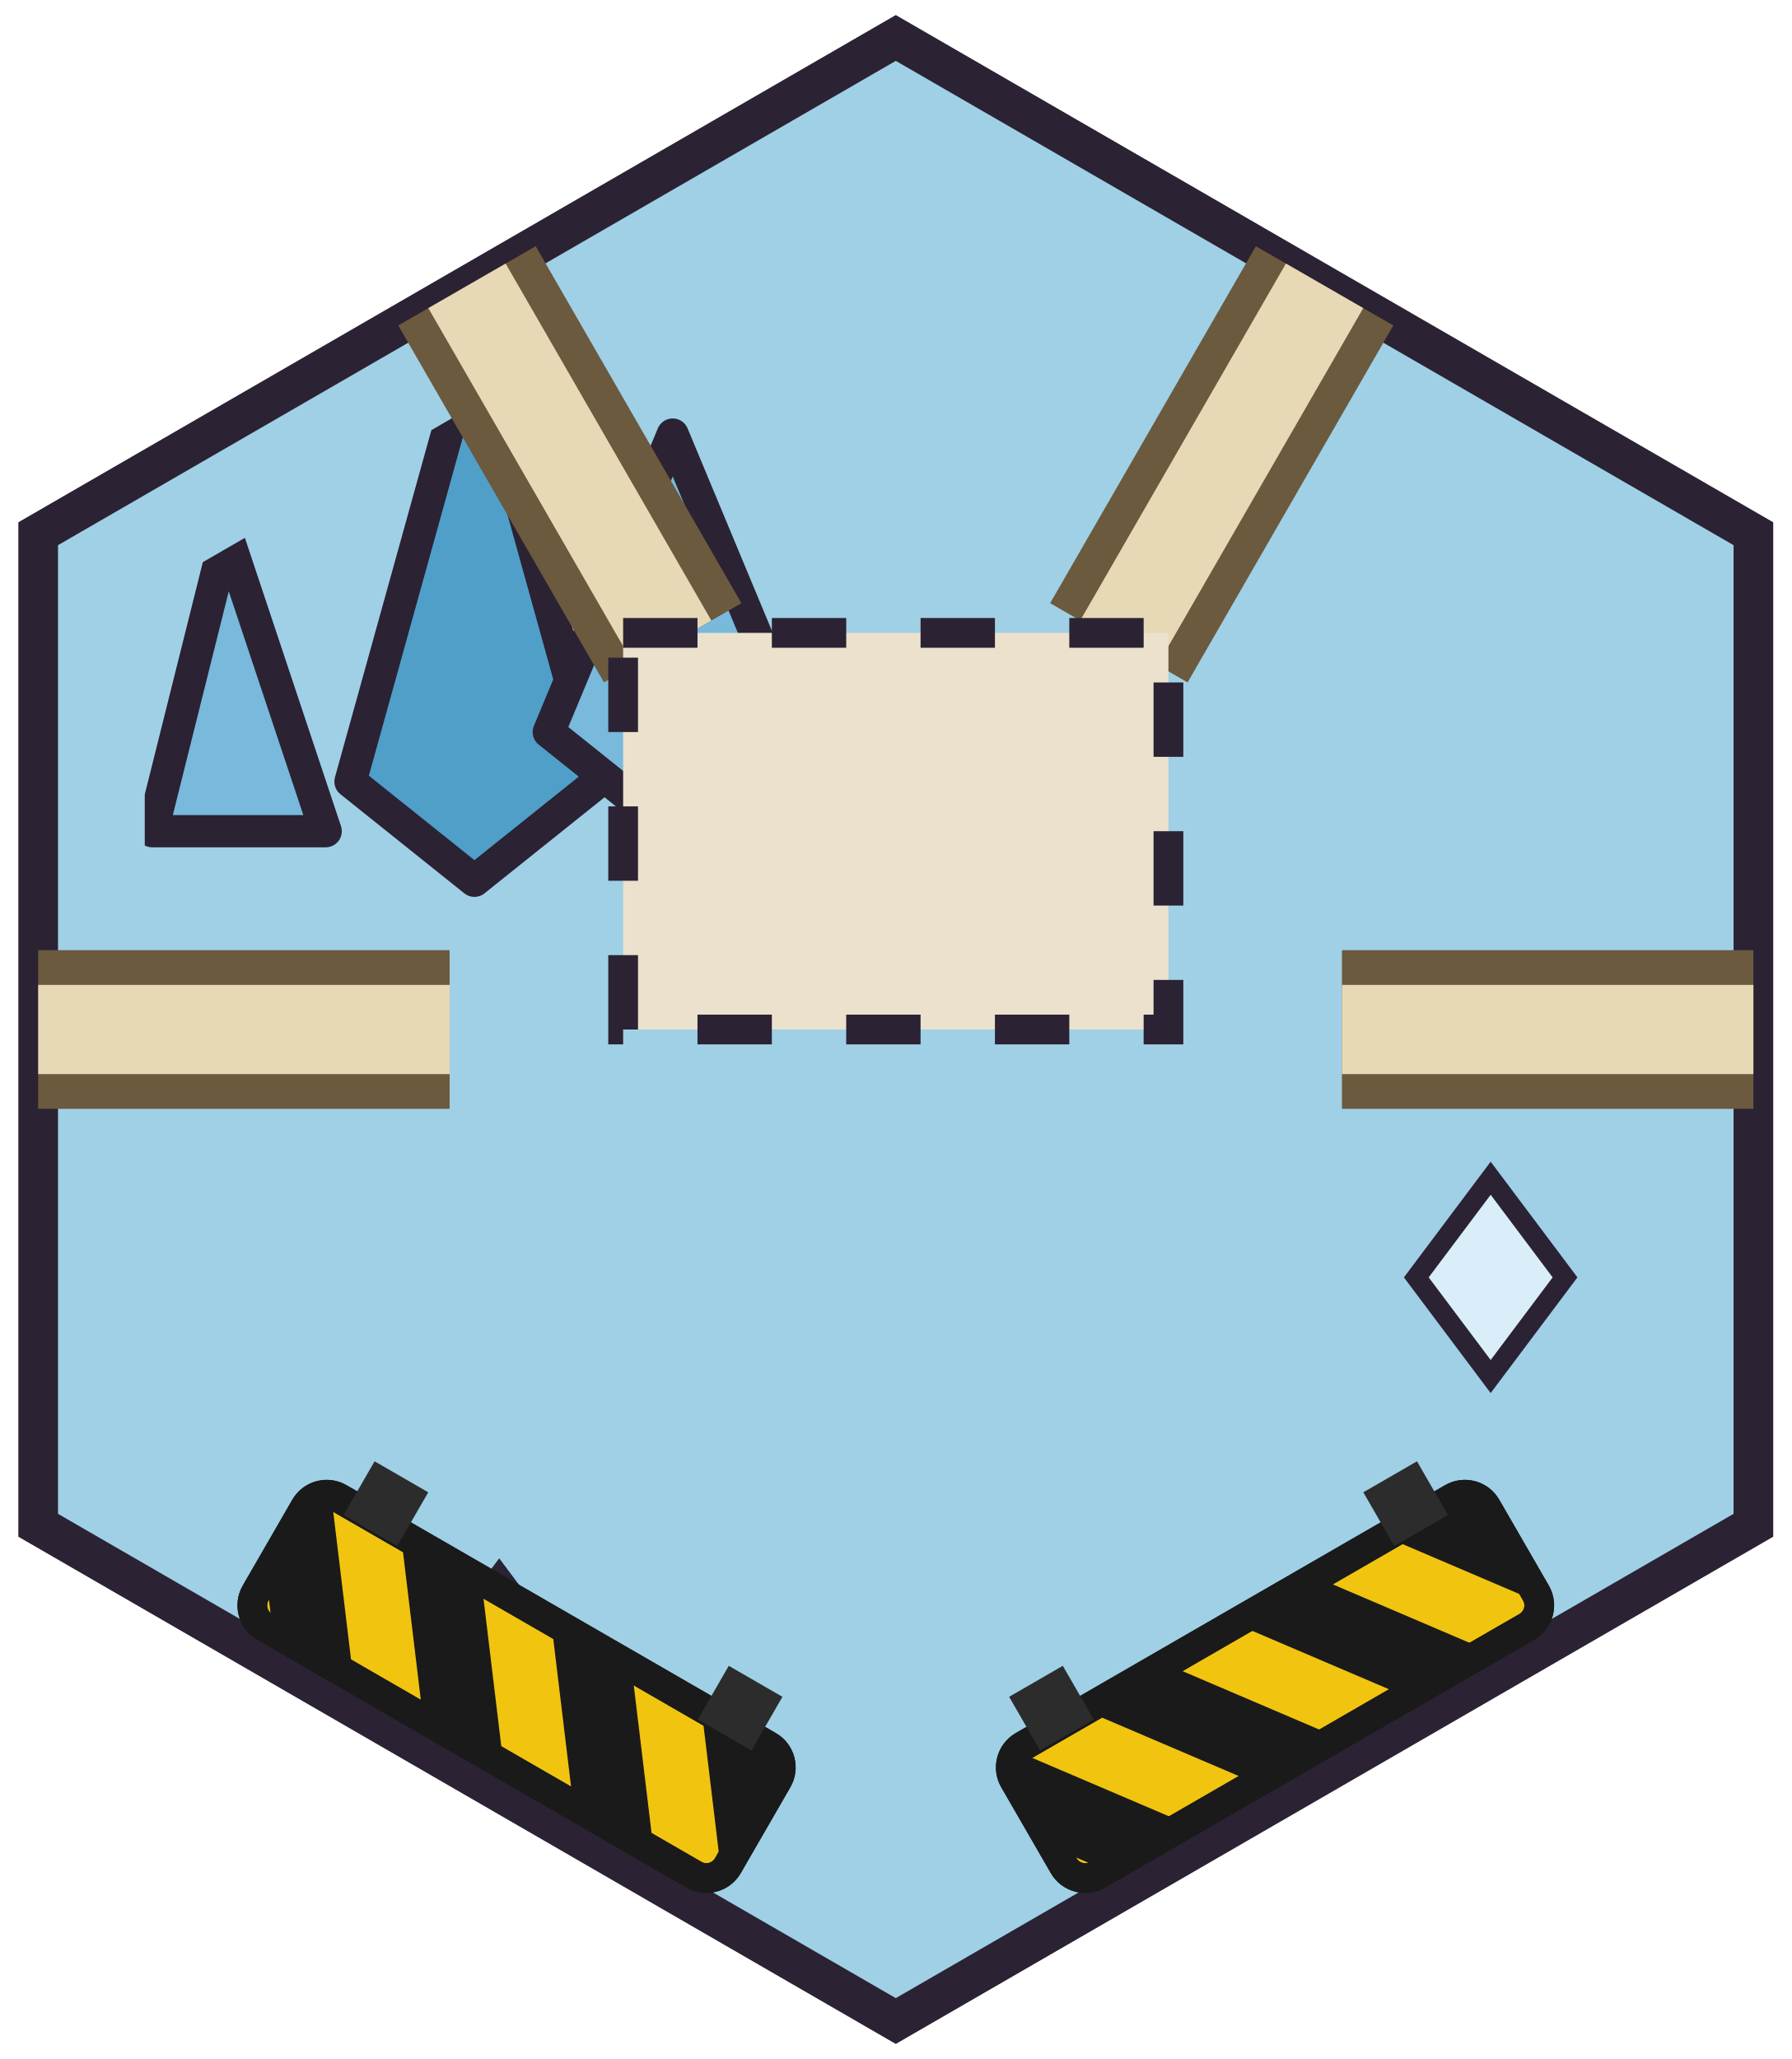
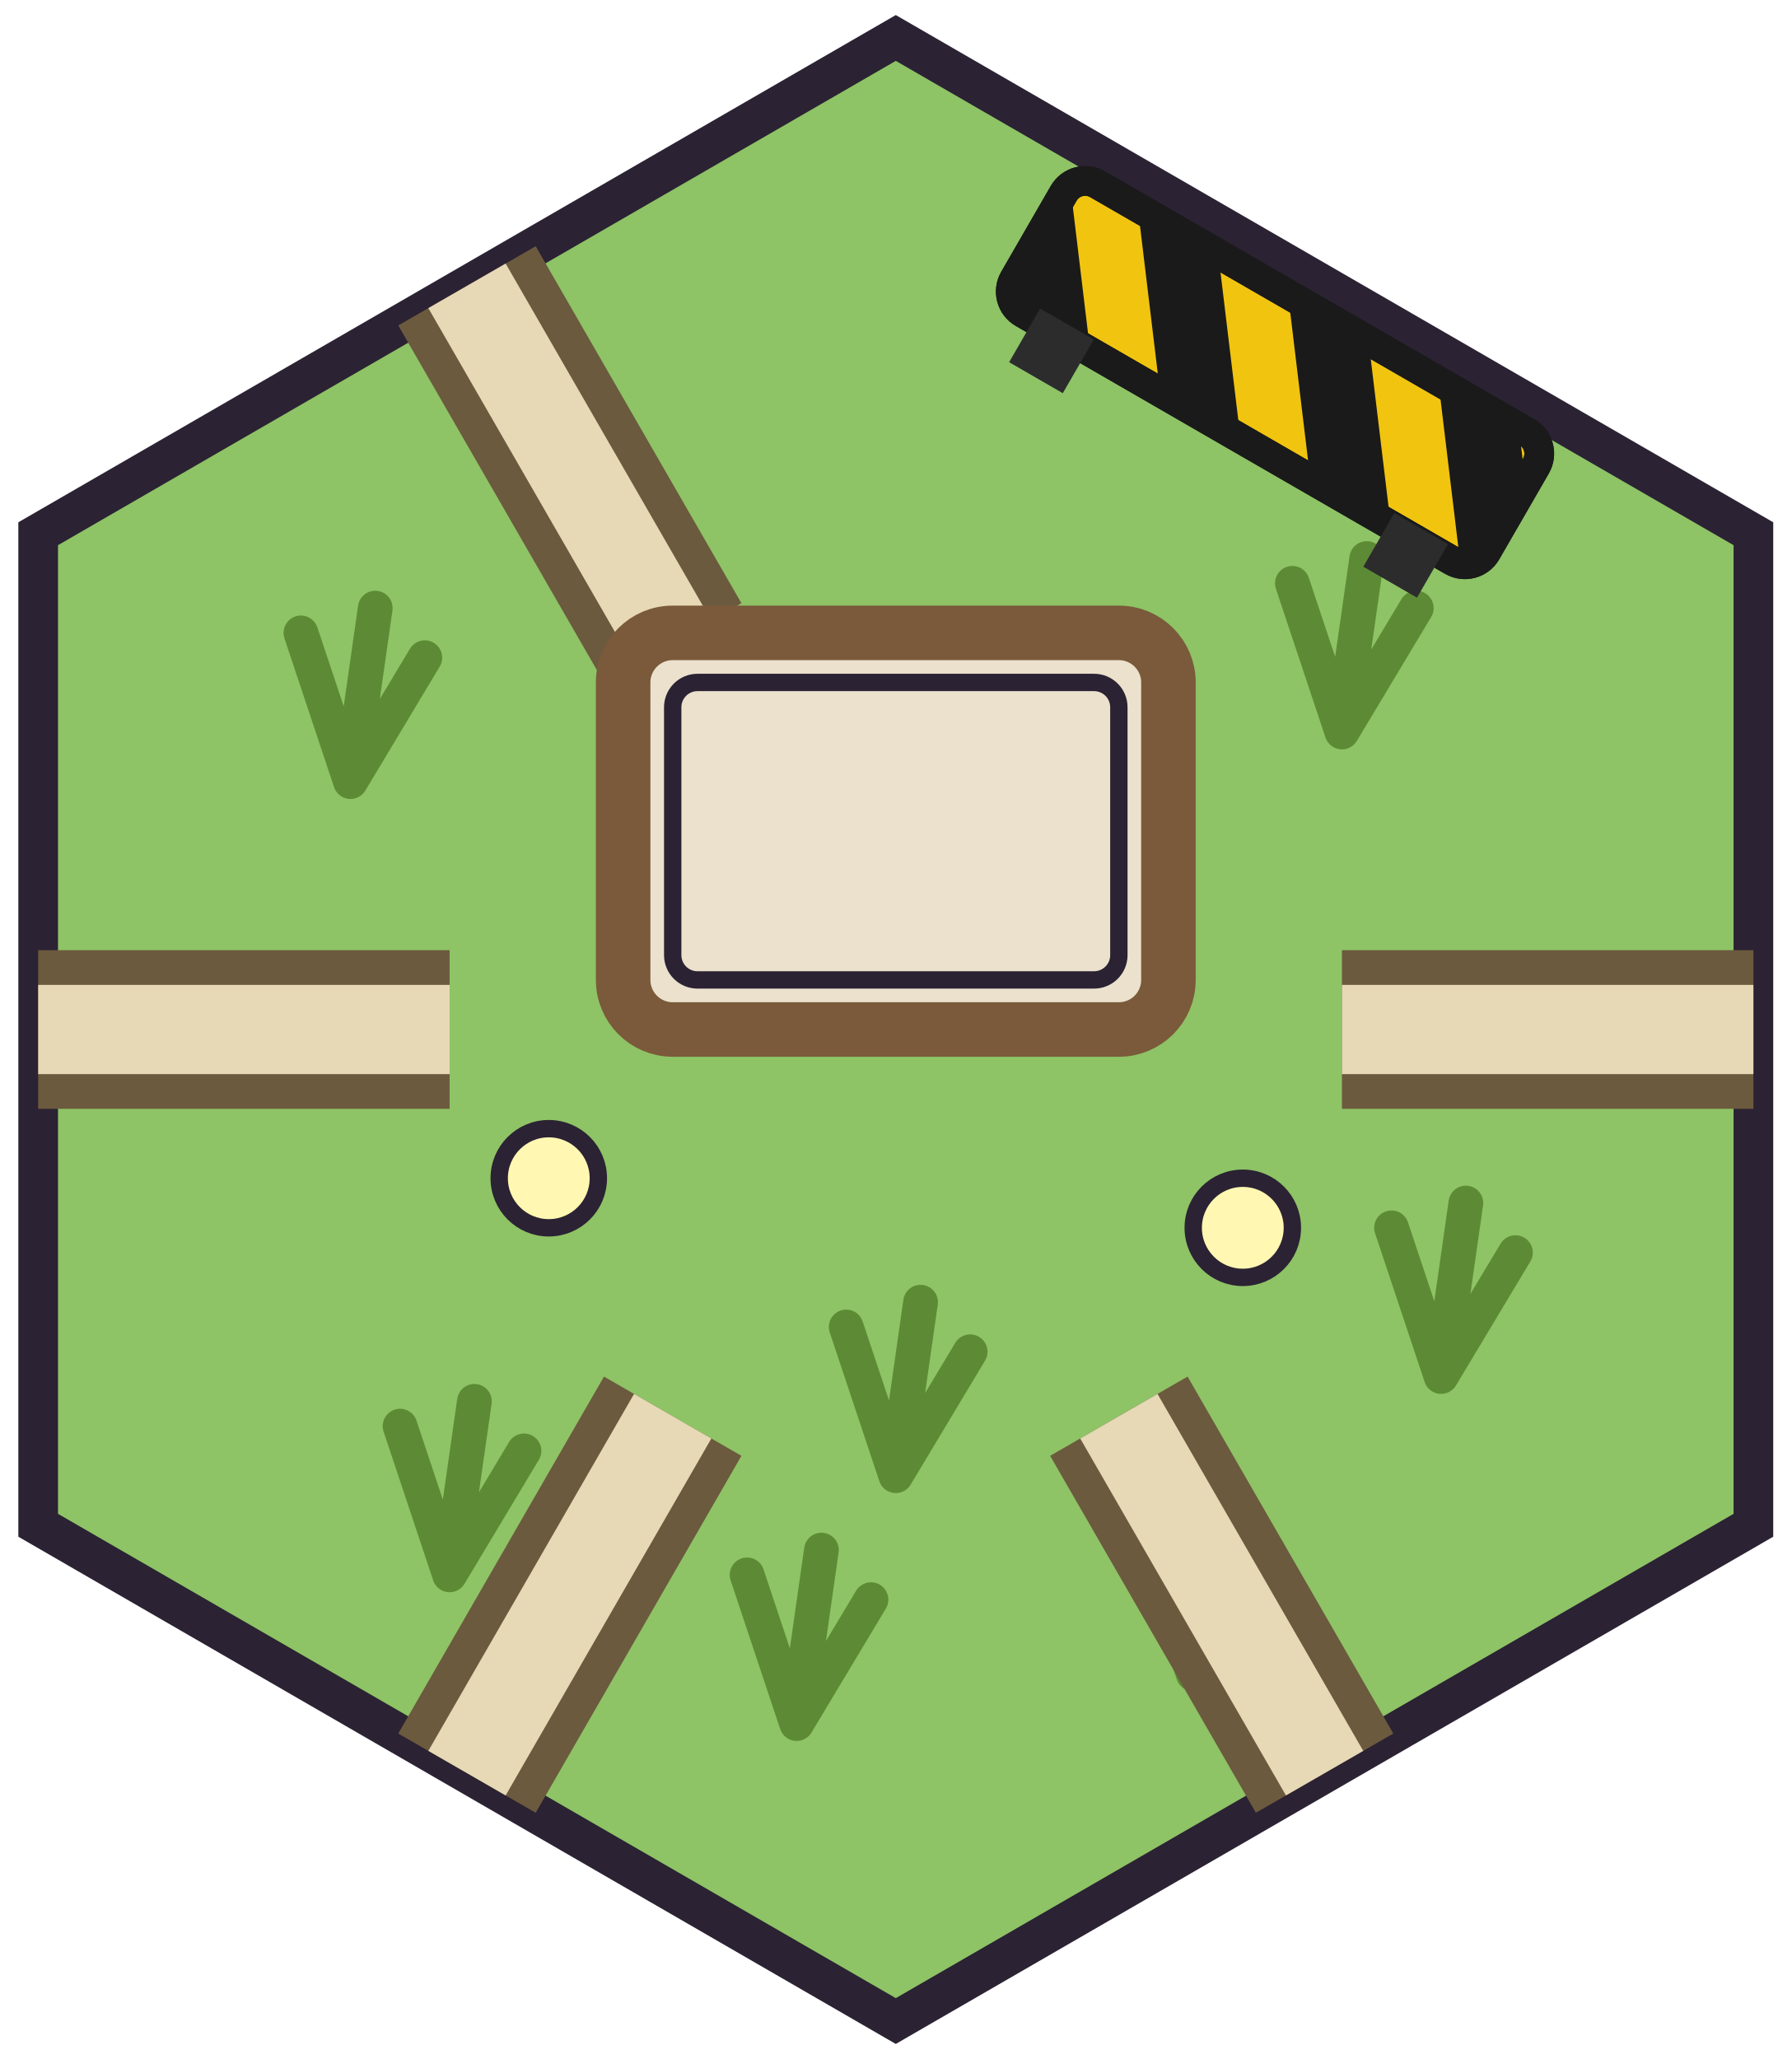
<svg xmlns="http://www.w3.org/2000/svg" viewBox="-36.14 -41.50 72.28 83.00" width="181" height="208" font-family="DejaVu Sans, Arial, sans-serif">
-   <polygon points="34.6,20.0 0.0,40.0 -34.6,20.0 -34.6,-20.0 -0.0,-40.0 34.6,-20.0" fill="#9fd0e6" stroke="#2b2233" stroke-width="1.6" />
-   <clipPath id="c_crystal">
+   <polygon points="34.6,20.0 0.0,40.0 -34.6,20.0 -34.6,-20.0 -0.0,-40.0 34.6,-20.0" fill="#8ec366" stroke="#2b2233" stroke-width="1.6" />
+   <clipPath id="c_empty">
    <polygon points="30.3,17.5 0.0,35.0 -30.3,17.5 -30.3,-17.5 -0.0,-35.0 30.3,-17.5" />
  </clipPath>
-   <g clip-path="url(#c_crystal)">
-     <path d="M-16 22 l3 4 l-3 4 l-3 -4 z" fill="#d9eef8" stroke="#2b2233" stroke-width="0.8" />
-     <path d="M14 24 l3 4 l-3 4 l-3 -4 z" fill="#d9eef8" stroke="#2b2233" stroke-width="0.8" />
-     <path d="M24 6 l3 4 l-3 4 l-3 -4 z" fill="#d9eef8" stroke="#2b2233" stroke-width="0.8" />
-     <g stroke="#2b2233" stroke-width="1.3" stroke-linejoin="round">
-       <polygon points="-22,-10 -17,-28 -12,-10 -17,-6" fill="#4f9fc9" />
-       <polygon points="-14,-12 -9,-24 -4,-12 -9,-8" fill="#78b9dc" />
-       <polygon points="-30,-8 -27,-20 -23,-8" fill="#78b9dc" />
-     </g>
+   <g clip-path="url(#c_empty)">
+     <path d="M-18 22 l-2 -6 M-18 22 l1 -7 M-18 22 l3 -5" stroke="#5d8b35" stroke-width="1.4" fill="none" stroke-linecap="round" />
+     <path d="M-4 28 l-2 -6 M-4 28 l1 -7 M-4 28 l3 -5" stroke="#5d8b35" stroke-width="1.4" fill="none" stroke-linecap="round" />
+     <path d="M12 26 l-2 -6 M12 26 l1 -7 M12 26 l3 -5" stroke="#5d8b35" stroke-width="1.4" fill="none" stroke-linecap="round" />
+     <path d="M22 14 l-2 -6 M22 14 l1 -7 M22 14 l3 -5" stroke="#5d8b35" stroke-width="1.4" fill="none" stroke-linecap="round" />
+     <path d="M-22 -10 l-2 -6 M-22 -10 l1 -7 M-22 -10 l3 -5" stroke="#5d8b35" stroke-width="1.4" fill="none" stroke-linecap="round" />
+     <path d="M18 -12 l-2 -6 M18 -12 l1 -7 M18 -12 l3 -5" stroke="#5d8b35" stroke-width="1.4" fill="none" stroke-linecap="round" />
+     <path d="M0 18 l-2 -6 M0 18 l1 -7 M0 18 l3 -5" stroke="#5d8b35" stroke-width="1.4" fill="none" stroke-linecap="round" />
+     <circle cx="-14" cy="6" r="2" fill="#fff7b2" stroke="#2b2233" stroke-width="0.7" />
+     <circle cx="14" cy="8" r="2" fill="#fff7b2" stroke="#2b2233" stroke-width="0.7" />
+     <circle cx="4" cy="-14" r="2" fill="#fff7b2" stroke="#2b2233" stroke-width="0.7" />
  </g>
  <line x1="34.6" y1="0.0" x2="18.0" y2="0.0" stroke="#6b5a3e" stroke-width="6.4" />
  <line x1="34.6" y1="0.0" x2="18.0" y2="0.0" stroke="#e7d9b5" stroke-width="3.6" />
-   <line x1="17.3" y1="-30.0" x2="9.0" y2="-15.6" stroke="#6b5a3e" stroke-width="6.4" />
-   <line x1="17.3" y1="-30.0" x2="9.0" y2="-15.6" stroke="#e7d9b5" stroke-width="3.6" />
-   <line x1="-17.3" y1="-30.0" x2="-9.0" y2="-15.6" stroke="#6b5a3e" stroke-width="6.4" />
-   <line x1="-17.3" y1="-30.0" x2="-9.0" y2="-15.6" stroke="#e7d9b5" stroke-width="3.6" />
-   <line x1="-34.6" y1="0.0" x2="-18.0" y2="0.0" stroke="#6b5a3e" stroke-width="6.4" />
-   <line x1="-34.6" y1="0.0" x2="-18.0" y2="0.0" stroke="#e7d9b5" stroke-width="3.6" />
-   <g transform="translate(-15.3,26.5) rotate(210.0)">
+   <g transform="translate(15.3,-26.5) rotate(30.0)">
    <defs>
-       <clipPath id="blk_4">
+       <clipPath id="blk_1">
        <rect x="-11" y="-3" width="22" height="6" rx="1" />
      </clipPath>
    </defs>
    <rect x="-11" y="-3" width="22" height="6" rx="1" fill="#f1c40f" stroke="#1a1a1a" stroke-width="1.2" />
-     <g clip-path="url(#blk_4)">
+     <g clip-path="url(#blk_1)">
      <line x1="-14" y1="-4" x2="-8" y2="4" stroke="#1a1a1a" stroke-width="3" />
      <line x1="-7" y1="-4" x2="-1" y2="4" stroke="#1a1a1a" stroke-width="3" />
      <line x1="0" y1="-4" x2="6" y2="4" stroke="#1a1a1a" stroke-width="3" />
      <line x1="7" y1="-4" x2="13" y2="4" stroke="#1a1a1a" stroke-width="3" />
    </g>
    <rect x="-11" y="-3" width="22" height="6" rx="1" fill="none" stroke="#1a1a1a" stroke-width="1.2" />
    <rect x="-9.5" y="2.5" width="2.5" height="2.5" fill="#2c2c2c" />
    <rect x="7" y="2.5" width="2.5" height="2.5" fill="#2c2c2c" />
  </g>
-   <g transform="translate(15.3,26.5) rotate(150.0)">
-     <defs>
-       <clipPath id="blk_5">
-         <rect x="-11" y="-3" width="22" height="6" rx="1" />
-       </clipPath>
-     </defs>
-     <rect x="-11" y="-3" width="22" height="6" rx="1" fill="#f1c40f" stroke="#1a1a1a" stroke-width="1.2" />
-     <g clip-path="url(#blk_5)">
-       <line x1="-14" y1="-4" x2="-8" y2="4" stroke="#1a1a1a" stroke-width="3" />
-       <line x1="-7" y1="-4" x2="-1" y2="4" stroke="#1a1a1a" stroke-width="3" />
-       <line x1="0" y1="-4" x2="6" y2="4" stroke="#1a1a1a" stroke-width="3" />
-       <line x1="7" y1="-4" x2="13" y2="4" stroke="#1a1a1a" stroke-width="3" />
-     </g>
-     <rect x="-11" y="-3" width="22" height="6" rx="1" fill="none" stroke="#1a1a1a" stroke-width="1.2" />
-     <rect x="-9.5" y="2.5" width="2.5" height="2.5" fill="#2c2c2c" />
-     <rect x="7" y="2.5" width="2.5" height="2.5" fill="#2c2c2c" />
-   </g>
-   <rect x="-11" y="-16" width="22" height="16" fill="#ebe1cd" stroke="#2b2233" stroke-width="1.2" stroke-dasharray="3" />
+   <line x1="-17.3" y1="-30.0" x2="-9.0" y2="-15.6" stroke="#6b5a3e" stroke-width="6.4" />
+   <line x1="-17.3" y1="-30.0" x2="-9.0" y2="-15.6" stroke="#e7d9b5" stroke-width="3.6" />
+   <line x1="-34.6" y1="0.0" x2="-18.0" y2="0.0" stroke="#6b5a3e" stroke-width="6.4" />
+   <line x1="-34.6" y1="0.0" x2="-18.0" y2="0.0" stroke="#e7d9b5" stroke-width="3.6" />
+   <line x1="-17.3" y1="30.0" x2="-9.0" y2="15.6" stroke="#6b5a3e" stroke-width="6.4" />
+   <line x1="-17.3" y1="30.0" x2="-9.0" y2="15.6" stroke="#e7d9b5" stroke-width="3.6" />
+   <line x1="17.3" y1="30.0" x2="9.0" y2="15.6" stroke="#6b5a3e" stroke-width="6.4" />
+   <line x1="17.3" y1="30.0" x2="9.0" y2="15.6" stroke="#e7d9b5" stroke-width="3.6" />
+   <rect x="-11" y="-16" width="22" height="16" rx="2" fill="#ebe1cd" stroke="#7a5a3a" stroke-width="2.2" />
+   <rect x="-9" y="-14" width="18" height="12" rx="1" fill="none" stroke="#2b2233" stroke-width="0.7" />
</svg>
